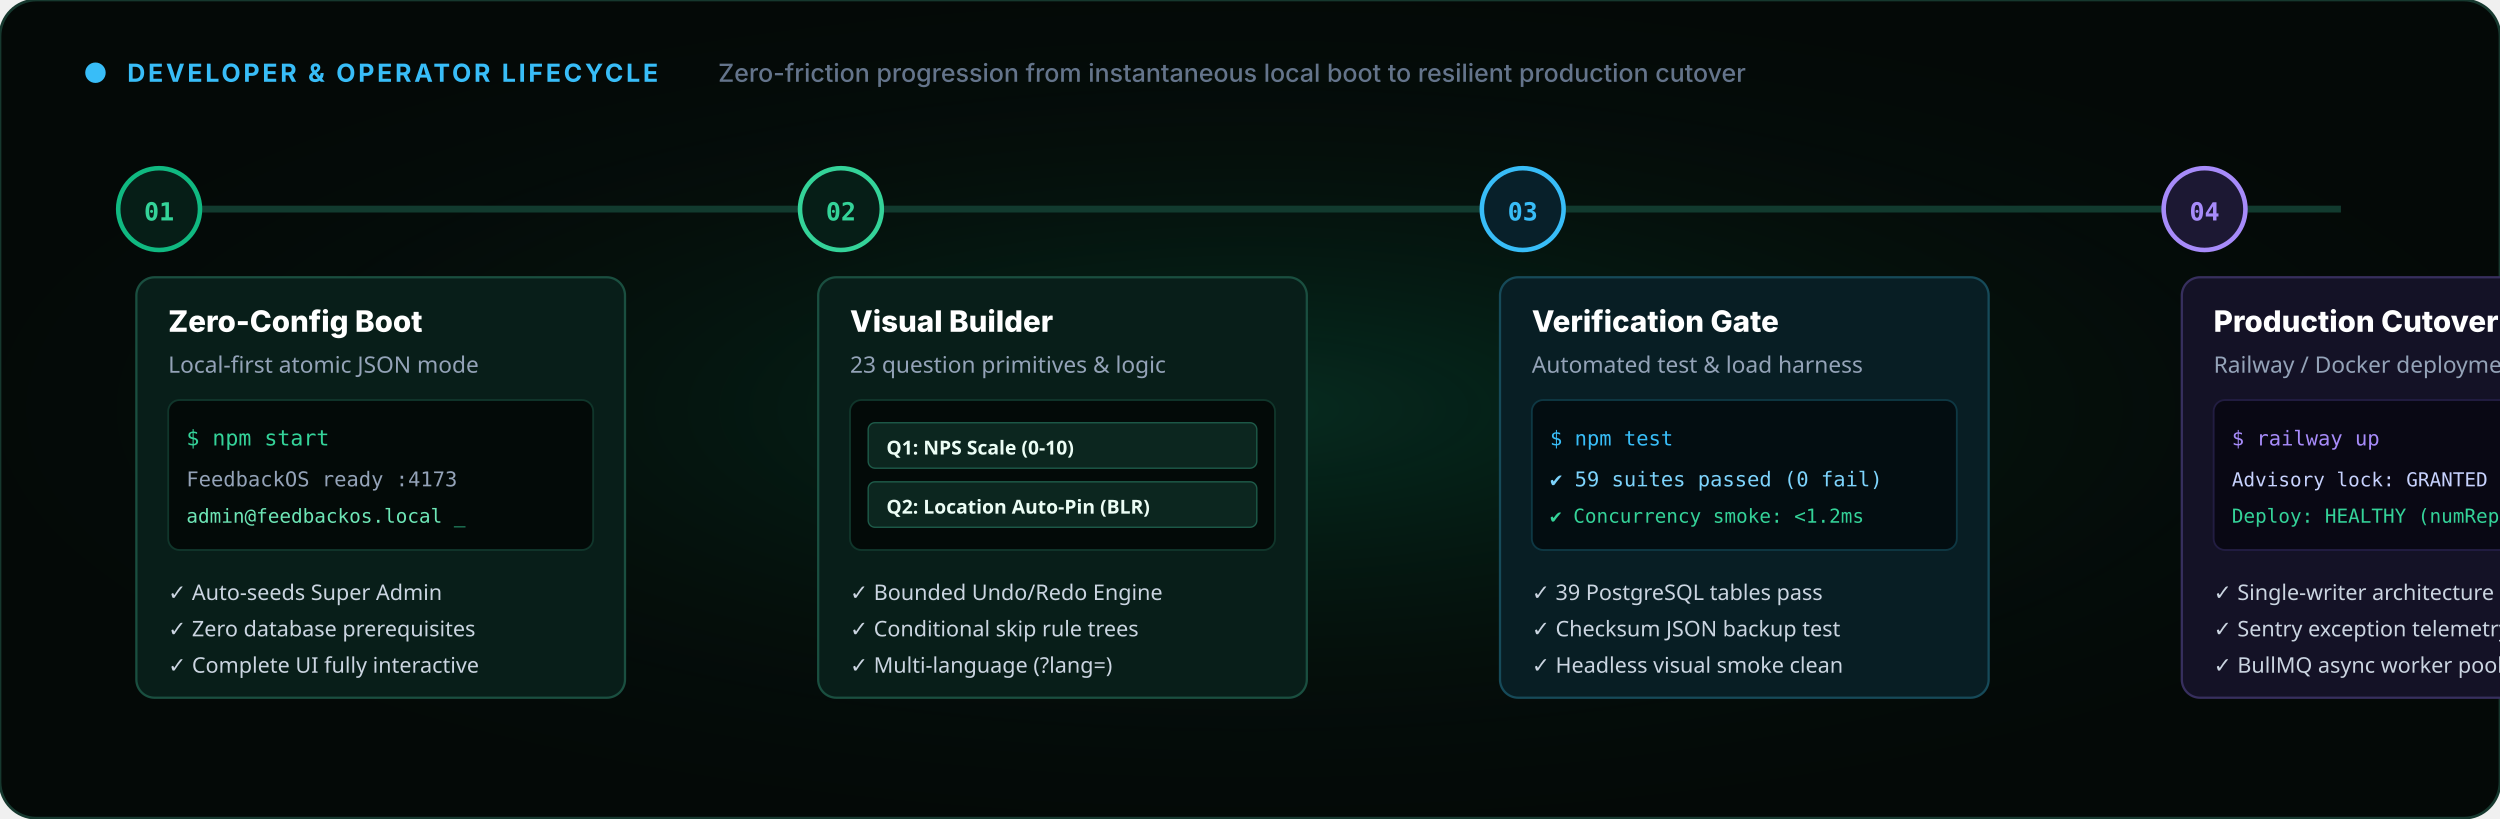
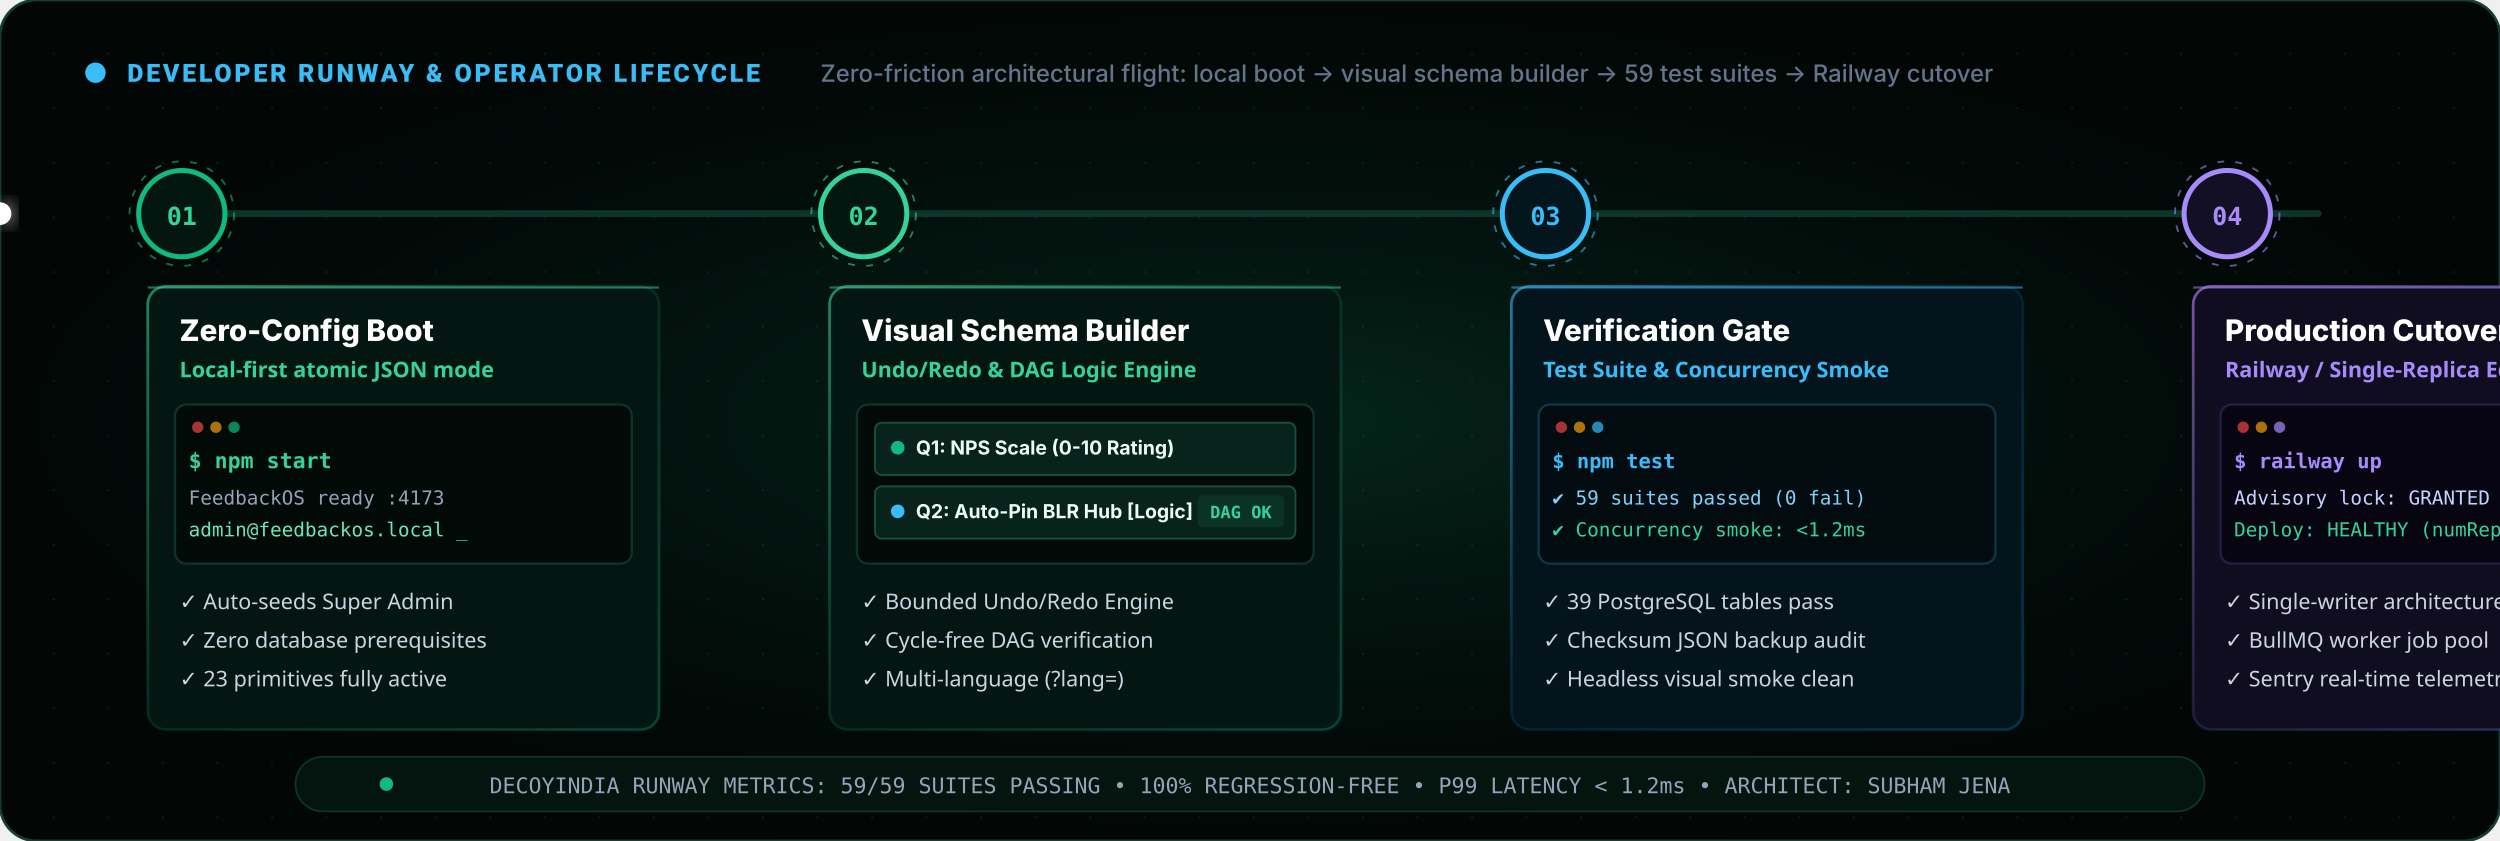
- <svg xmlns="http://www.w3.org/2000/svg" viewBox="0 0 1100 360" width="100%" height="100%" fill="none">
+ <svg xmlns="http://www.w3.org/2000/svg" viewBox="0 0 1100 370" width="100%" height="100%" fill="none">
  <defs>
-     <radialGradient id="tw-glow" cx="50%" cy="50%" r="55%">
-       <stop offset="0%" stop-color="#10B981" stop-opacity="0.2" />
-       <stop offset="100%" stop-color="#040907" stop-opacity="0" />
+     <radialGradient id="tw-glow" cx="50%" cy="50%" r="60%">
+       <stop offset="0%" stop-color="#10B981" stop-opacity="0.18" />
+       <stop offset="50%" stop-color="#059669" stop-opacity="0.06" />
+       <stop offset="100%" stop-color="#020605" stop-opacity="0" />
    </radialGradient>
    <linearGradient id="tw-progress-grad" x1="0%" y1="0%" x2="100%" y2="0%">
      <stop offset="0%" stop-color="#10B981" />
-       <stop offset="35%" stop-color="#34D399" />
-       <stop offset="70%" stop-color="#38BDF8" />
+       <stop offset="30%" stop-color="#34D399" />
+       <stop offset="65%" stop-color="#38BDF8" />
      <stop offset="100%" stop-color="#A78BFA" />
    </linearGradient>
+     <linearGradient id="tw-glass-rim-emerald" x1="0%" y1="0%" x2="100%" y2="100%">
+       <stop offset="0%" stop-color="#34D399" stop-opacity="0.6" />
+       <stop offset="50%" stop-color="#10B981" stop-opacity="0.15" />
+       <stop offset="100%" stop-color="#059669" stop-opacity="0.4" />
+     </linearGradient>
+     <linearGradient id="tw-glass-rim-cyan" x1="0%" y1="0%" x2="100%" y2="100%">
+       <stop offset="0%" stop-color="#38BDF8" stop-opacity="0.6" />
+       <stop offset="50%" stop-color="#0284C7" stop-opacity="0.15" />
+       <stop offset="100%" stop-color="#0369A1" stop-opacity="0.4" />
+     </linearGradient>
+     <linearGradient id="tw-glass-rim-violet" x1="0%" y1="0%" x2="100%" y2="100%">
+       <stop offset="0%" stop-color="#C084FC" stop-opacity="0.6" />
+       <stop offset="50%" stop-color="#818CF8" stop-opacity="0.15" />
+       <stop offset="100%" stop-color="#6366F1" stop-opacity="0.4" />
+     </linearGradient>
+     <filter id="tw-station-glow" x="-30%" y="-30%" width="160%" height="160%">
+       <feGaussianBlur stdDeviation="4" result="blur" />
+       <feMerge>
+         <feMergeNode in="blur" />
+         <feMergeNode in="SourceGraphic" />
+       </feMerge>
+     </filter>
+     <pattern id="tw-grid-dots" width="24" height="24" patternUnits="userSpaceOnUse">
+       <circle cx="24" cy="24" r="0.75" fill="#143E32" fill-opacity="0.6" />
+     </pattern>
    <style>
-       @keyframes progress-travel {
-         0% { stroke-dashoffset: 960; }
+       @keyframes tw-line-travel {
+         0% { stroke-dashoffset: 1000; }
        45% { stroke-dashoffset: 0; }
        90%, 100% { stroke-dashoffset: 0; }
      }
-       @keyframes station-breathe {
-         0%, 100% { transform: scale(1); filter: drop-shadow(0 0 4px rgba(16, 185, 129, 0.3)); }
-         50% { transform: scale(1.08); filter: drop-shadow(0 0 14px rgba(52, 211, 153, 0.85)); }
-       }
-       @keyframes cursor-blink-terminal {
+       @keyframes tw-pulse-ring {
+         0%, 100% { transform: scale(1); filter: drop-shadow(0 0 4px rgba(16, 185, 129, 0.4)); }
+         50% { transform: scale(1.08); filter: drop-shadow(0 0 16px rgba(52, 211, 153, 0.85)); }
+       }
+       @keyframes tw-terminal-cursor {
        0%, 100% { opacity: 0; }
        50% { opacity: 1; }
      }
-       @keyframes checkmark-appear {
-         0%, 40% { opacity: 0.3; }
-         50%, 100% { opacity: 1; }
+       @keyframes tw-check-sparkle {
+         0%, 100% { opacity: 0.6; }
+         50% { opacity: 1; filter: drop-shadow(0 0 6px rgba(52, 211, 153, 0.9)); }
+       }
+       @keyframes tw-particle-flight {
+         0% { cx: 80px; opacity: 0; }
+         5% { opacity: 1; }
+         95% { opacity: 1; }
+         100% { cx: 1020px; opacity: 0; }
      }

-       .stepper-line {
-         stroke-dasharray: 960;
-         animation: progress-travel 6.5s cubic-bezier(0.4, 0, 0.2, 1) infinite;
-       }
-       .milestone-active {
-         animation: station-breathe 4s ease-in-out infinite;
-       }
-       .cursor-blink {
-         animation: cursor-blink-terminal 0.9s steps(2, start) infinite;
-       }
-       .check-fade {
-         animation: checkmark-appear 6.5s ease-in-out infinite;
+       .tw-stepper-beam {
+         stroke-dasharray: 1000;
+         animation: tw-line-travel 6.5s cubic-bezier(0.2, 0.8, 0.3, 1) infinite;
+       }
+       .tw-station-node {
+         animation: tw-pulse-ring 3.8s ease-in-out infinite;
+       }
+       .tw-cursor {
+         animation: tw-terminal-cursor 0.9s steps(2, start) infinite;
+       }
+       .tw-check {
+         animation: tw-check-sparkle 2.5s ease-in-out infinite;
+       }
+       .tw-flying-photon {
+         animation: tw-particle-flight 6.5s cubic-bezier(0.2, 0.8, 0.3, 1) infinite;
      }

      @media (prefers-reduced-motion: reduce) {
-         .stepper-line, .milestone-active, .cursor-blink, .check-fade {
+         .tw-stepper-beam, .tw-station-node, .tw-cursor, .tw-check, .tw-flying-photon {
          animation: none !important;
        }
      }
    </style>
  </defs>
-   <rect width="1100" height="360" rx="16" fill="#040907" />
-   <rect width="1100" height="360" rx="16" fill="url(#tw-glow)" />
-   <rect width="1100" height="360" rx="16" stroke="#16382E" stroke-width="1.2" />
+   <rect width="1100" height="370" rx="16" fill="#020605" />
+   <rect width="1100" height="370" rx="16" fill="url(#tw-grid-dots)" />
+   <rect width="1100" height="370" rx="16" fill="url(#tw-glow)" />
+   <rect width="1100" height="370" rx="16" stroke="#163E32" stroke-width="1.2" />
  <g transform="translate(36, 26)">
    <circle cx="6" cy="6" r="4.5" fill="#38BDF8" />
-     <text x="20" y="10" font-family="-apple-system, BlinkMacSystemFont, sans-serif" font-size="11" font-weight="700" fill="#38BDF8" letter-spacing="1.2">DEVELOPER &amp; OPERATOR LIFECYCLE</text>
-     <text x="280" y="10" font-family="-apple-system, BlinkMacSystemFont, sans-serif" font-size="11" font-weight="500" fill="#64748B">Zero-friction progression from instantaneous local boot to resilient production cutover</text>
-   </g>
-   <line x1="70" y1="92" x2="1030" y2="92" stroke="#123B2F" stroke-width="3" />
-   <line x1="70" y1="92" x2="1030" y2="92" stroke="url(#tw-progress-grad)" stroke-width="3" class="stepper-line" />
-   <g transform="translate(70, 92)">
-     <circle cx="0" cy="0" r="18" fill="#061E17" stroke="#10B981" stroke-width="2" class="milestone-active" />
-     <text x="0" y="5" text-anchor="middle" font-family="ui-monospace, monospace" font-size="11" font-weight="800" fill="#34D399">01</text>
-     <g transform="translate(-10, 30)">
-       <rect width="215" height="185" rx="8" fill="#081E19" stroke="#1A4F40" stroke-width="1" />
+     <text x="20" y="10" font-family="-apple-system, BlinkMacSystemFont, 'Segoe UI', Roboto, sans-serif" font-size="11" font-weight="800" fill="#38BDF8" letter-spacing="1.2">DEVELOPER RUNWAY &amp; OPERATOR LIFECYCLE</text>
+     <text x="325" y="10" font-family="-apple-system, BlinkMacSystemFont, sans-serif" font-size="10.5" font-weight="500" fill="#64748B">Zero-friction architectural flight: local boot → visual schema builder → 59 test suites → Railway cutover</text>
+   </g>
+   <line x1="80" y1="94" x2="1020" y2="94" stroke="#0E3328" stroke-width="3" stroke-linecap="round" />
+   <line x1="80" y1="94" x2="1020" y2="94" stroke="url(#tw-progress-grad)" stroke-width="3.5" stroke-linecap="round" class="tw-stepper-beam" filter="url(#tw-station-glow)" />
+   <circle cy="94" r="5" fill="#FFFFFF" class="tw-flying-photon" filter="url(#tw-station-glow)" />
+   <g transform="translate(80, 94)">
+     <g class="tw-station-node">
+       <circle cx="0" cy="0" r="19" fill="#031610" stroke="#10B981" stroke-width="2.2" />
+       <circle cx="0" cy="0" r="23" stroke="#10B981" stroke-width="0.8" stroke-dasharray="3, 5" opacity="0.6" />
+       <text x="0" y="5" text-anchor="middle" font-family="ui-monospace, monospace" font-size="11" font-weight="800" fill="#34D399">01</text>
+     </g>
+     <g transform="translate(-15, 32)">
+       <rect width="225" height="195" rx="8" fill="#041611" stroke="url(#tw-glass-rim-emerald)" stroke-width="1.2" />
+       <rect x="0" y="0" width="225" height="1" fill="#34D399" fill-opacity="0.5" />
      <text x="14" y="24" font-family="-apple-system, BlinkMacSystemFont, sans-serif" font-size="13" font-weight="800" fill="#FFFFFF">Zero-Config Boot</text>
-       <text x="14" y="42" font-family="sans-serif" font-size="10" fill="#94A3B8">Local-first atomic JSON mode</text>
-       <rect x="14" y="54" width="187" height="66" rx="5" fill="#030A08" stroke="#10362B" stroke-width="0.8" />
-       <text x="22" y="74" font-family="ui-monospace, monospace" font-size="9.5" fill="#34D399">$ npm start</text>
-       <text x="22" y="92" font-family="ui-monospace, monospace" font-size="9" fill="#94A3B8">FeedbackOS ready :4173</text>
-       <text x="22" y="108" font-family="ui-monospace, monospace" font-size="8.5" fill="#6EE7B7">admin@feedbackos.local <tspan fill="#34D399" class="cursor-blink">_</tspan>
+       <text x="14" y="40" font-family="sans-serif" font-size="9.5" font-weight="600" fill="#34D399">Local-first atomic JSON mode</text>
+       <rect x="12" y="52" width="201" height="70" rx="5" fill="#010A07" stroke="#0E3328" stroke-width="1" />
+       <circle cx="22" cy="62" r="2.5" fill="#EF4444" opacity="0.7" />
+       <circle cx="30" cy="62" r="2.5" fill="#F59E0B" opacity="0.7" />
+       <circle cx="38" cy="62" r="2.5" fill="#10B981" opacity="0.7" />
+       <text x="18" y="80" font-family="ui-monospace, monospace" font-size="9.5" font-weight="700" fill="#34D399">$ npm start</text>
+       <text x="18" y="96" font-family="ui-monospace, monospace" font-size="8.5" fill="#94A3B8">FeedbackOS ready :4173</text>
+       <text x="18" y="110" font-family="ui-monospace, monospace" font-size="8.5" fill="#6EE7B7">admin@feedbackos.local <tspan fill="#34D399" class="tw-cursor">_</tspan>
      </text>
      <text x="14" y="142" font-family="sans-serif" font-size="9.5" fill="#CBD5E1">✓ Auto-seeds Super Admin</text>
-       <text x="14" y="158" font-family="sans-serif" font-size="9.5" fill="#CBD5E1">✓ Zero database prerequisites</text>
-       <text x="14" y="174" font-family="sans-serif" font-size="9.5" fill="#CBD5E1">✓ Complete UI fully interactive</text>
-     </g>
-   </g>
-   <g transform="translate(370, 92)">
-     <circle cx="0" cy="0" r="18" fill="#061E17" stroke="#34D399" stroke-width="2" class="milestone-active" />
-     <text x="0" y="5" text-anchor="middle" font-family="ui-monospace, monospace" font-size="11" font-weight="800" fill="#34D399">02</text>
-     <g transform="translate(-10, 30)">
-       <rect width="215" height="185" rx="8" fill="#081E19" stroke="#1A4F40" stroke-width="1" />
-       <text x="14" y="24" font-family="-apple-system, BlinkMacSystemFont, sans-serif" font-size="13" font-weight="800" fill="#FFFFFF">Visual Builder</text>
-       <text x="14" y="42" font-family="sans-serif" font-size="10" fill="#94A3B8">23 question primitives &amp; logic</text>
-       <g transform="translate(14, 54)">
-         <rect width="187" height="66" rx="5" fill="#030A08" stroke="#10362B" stroke-width="0.8" />
-         <rect x="8" y="10" width="171" height="20" rx="3" fill="#0C261F" stroke="#1E5C4A" stroke-width="0.6" />
-         <text x="16" y="24" font-family="sans-serif" font-size="8.5" font-weight="600" fill="#ECFDF5">Q1: NPS Scale (0-10)</text>
-         <rect x="8" y="36" width="171" height="20" rx="3" fill="#0C261F" stroke="#1E5C4A" stroke-width="0.6" />
-         <text x="16" y="50" font-family="sans-serif" font-size="8.5" font-weight="600" fill="#ECFDF5">Q2: Location Auto-Pin (BLR)</text>
+       <text x="14" y="159" font-family="sans-serif" font-size="9.5" fill="#CBD5E1">✓ Zero database prerequisites</text>
+       <text x="14" y="176" font-family="sans-serif" font-size="9.5" fill="#CBD5E1">✓ 23 primitives fully active</text>
+     </g>
+   </g>
+   <g transform="translate(380, 94)">
+     <g class="tw-station-node">
+       <circle cx="0" cy="0" r="19" fill="#031610" stroke="#34D399" stroke-width="2.2" />
+       <circle cx="0" cy="0" r="23" stroke="#34D399" stroke-width="0.8" stroke-dasharray="3, 5" opacity="0.6" />
+       <text x="0" y="5" text-anchor="middle" font-family="ui-monospace, monospace" font-size="11" font-weight="800" fill="#34D399">02</text>
+     </g>
+     <g transform="translate(-15, 32)">
+       <rect width="225" height="195" rx="8" fill="#041611" stroke="url(#tw-glass-rim-emerald)" stroke-width="1.2" />
+       <rect x="0" y="0" width="225" height="1" fill="#34D399" fill-opacity="0.5" />
+       <text x="14" y="24" font-family="-apple-system, BlinkMacSystemFont, sans-serif" font-size="13" font-weight="800" fill="#FFFFFF">Visual Schema Builder</text>
+       <text x="14" y="40" font-family="sans-serif" font-size="9.5" font-weight="600" fill="#34D399">Undo/Redo &amp; DAG Logic Engine</text>
+       <g transform="translate(12, 52)">
+         <rect width="201" height="70" rx="5" fill="#010A07" stroke="#0E3328" stroke-width="1" />
+         <rect x="8" y="8" width="185" height="23" rx="3" fill="#08231B" stroke="#16513F" stroke-width="0.8" />
+         <circle cx="18" cy="19" r="3" fill="#10B981" />
+         <text x="26" y="22" font-family="-apple-system, BlinkMacSystemFont, sans-serif" font-size="8.5" font-weight="700" fill="#ECFDF5">Q1: NPS Scale (0-10 Rating)</text>
+         <rect x="8" y="36" width="185" height="23" rx="3" fill="#08231B" stroke="#16513F" stroke-width="0.8" />
+         <circle cx="18" cy="47" r="3" fill="#38BDF8" />
+         <text x="26" y="50" font-family="-apple-system, BlinkMacSystemFont, sans-serif" font-size="8.5" font-weight="700" fill="#ECFDF5">Q2: Auto-Pin BLR Hub [Logic]</text>
+         <rect x="150" y="40" width="38" height="14" rx="2" fill="#0A3325" />
+         <text x="169" y="50" text-anchor="middle" font-family="ui-monospace, monospace" font-size="7.5" font-weight="700" fill="#34D399">DAG OK</text>
      </g>
      <text x="14" y="142" font-family="sans-serif" font-size="9.5" fill="#CBD5E1">✓ Bounded Undo/Redo Engine</text>
-       <text x="14" y="158" font-family="sans-serif" font-size="9.5" fill="#CBD5E1">✓ Conditional skip rule trees</text>
-       <text x="14" y="174" font-family="sans-serif" font-size="9.5" fill="#CBD5E1">✓ Multi-language (?lang=)</text>
-     </g>
-   </g>
-   <g transform="translate(670, 92)">
-     <circle cx="0" cy="0" r="18" fill="#08202A" stroke="#38BDF8" stroke-width="2" class="milestone-active" />
-     <text x="0" y="5" text-anchor="middle" font-family="ui-monospace, monospace" font-size="11" font-weight="800" fill="#38BDF8">03</text>
-     <g transform="translate(-10, 30)">
-       <rect width="215" height="185" rx="8" fill="#081E24" stroke="#164A59" stroke-width="1" />
+       <text x="14" y="159" font-family="sans-serif" font-size="9.5" fill="#CBD5E1">✓ Cycle-free DAG verification</text>
+       <text x="14" y="176" font-family="sans-serif" font-size="9.5" fill="#CBD5E1">✓ Multi-language (?lang=)</text>
+     </g>
+   </g>
+   <g transform="translate(680, 94)">
+     <g class="tw-station-node">
+       <circle cx="0" cy="0" r="19" fill="#03151D" stroke="#38BDF8" stroke-width="2.2" />
+       <circle cx="0" cy="0" r="23" stroke="#38BDF8" stroke-width="0.8" stroke-dasharray="3, 5" opacity="0.6" />
+       <text x="0" y="5" text-anchor="middle" font-family="ui-monospace, monospace" font-size="11" font-weight="800" fill="#38BDF8">03</text>
+     </g>
+     <g transform="translate(-15, 32)">
+       <rect width="225" height="195" rx="8" fill="#03141C" stroke="url(#tw-glass-rim-cyan)" stroke-width="1.2" />
+       <rect x="0" y="0" width="225" height="1" fill="#38BDF8" fill-opacity="0.5" />
      <text x="14" y="24" font-family="-apple-system, BlinkMacSystemFont, sans-serif" font-size="13" font-weight="800" fill="#FFFFFF">Verification Gate</text>
-       <text x="14" y="42" font-family="sans-serif" font-size="10" fill="#94A3B8">Automated test &amp; load harness</text>
-       <rect x="14" y="54" width="187" height="66" rx="5" fill="#030D11" stroke="#0E3844" stroke-width="0.8" />
-       <text x="22" y="74" font-family="ui-monospace, monospace" font-size="9" fill="#38BDF8">$ npm test</text>
-       <text x="22" y="92" font-family="ui-monospace, monospace" font-size="9" fill="#7DD3FC">✔ 59 suites passed (0 fail)</text>
-       <text x="22" y="108" font-family="ui-monospace, monospace" font-size="8.5" fill="#34D399" class="check-fade">✔ Concurrency smoke: &lt;1.2ms</text>
+       <text x="14" y="40" font-family="sans-serif" font-size="9.5" font-weight="600" fill="#38BDF8">Test Suite &amp; Concurrency Smoke</text>
+       <rect x="12" y="52" width="201" height="70" rx="5" fill="#010B10" stroke="#0E3847" stroke-width="1" />
+       <circle cx="22" cy="62" r="2.5" fill="#EF4444" opacity="0.7" />
+       <circle cx="30" cy="62" r="2.5" fill="#F59E0B" opacity="0.7" />
+       <circle cx="38" cy="62" r="2.5" fill="#38BDF8" opacity="0.7" />
+       <text x="18" y="80" font-family="ui-monospace, monospace" font-size="9" font-weight="700" fill="#38BDF8">$ npm test</text>
+       <text x="18" y="96" font-family="ui-monospace, monospace" font-size="8.5" fill="#7DD3FC" class="tw-check">✔ 59 suites passed (0 fail)</text>
+       <text x="18" y="110" font-family="ui-monospace, monospace" font-size="8.5" fill="#34D399" class="tw-check">✔ Concurrency smoke: &lt;1.2ms</text>
      <text x="14" y="142" font-family="sans-serif" font-size="9.5" fill="#CBD5E1">✓ 39 PostgreSQL tables pass</text>
-       <text x="14" y="158" font-family="sans-serif" font-size="9.5" fill="#CBD5E1">✓ Checksum JSON backup test</text>
-       <text x="14" y="174" font-family="sans-serif" font-size="9.5" fill="#CBD5E1">✓ Headless visual smoke clean</text>
-     </g>
-   </g>
-   <g transform="translate(970, 92)">
-     <circle cx="0" cy="0" r="18" fill="#1C1833" stroke="#A78BFA" stroke-width="2" class="milestone-active" />
-     <text x="0" y="5" text-anchor="middle" font-family="ui-monospace, monospace" font-size="11" font-weight="800" fill="#A78BFA">04</text>
-     <g transform="translate(-10, 30)">
-       <rect width="215" height="185" rx="8" fill="#141226" stroke="#372F5E" stroke-width="1" />
+       <text x="14" y="159" font-family="sans-serif" font-size="9.5" fill="#CBD5E1">✓ Checksum JSON backup audit</text>
+       <text x="14" y="176" font-family="sans-serif" font-size="9.5" fill="#CBD5E1">✓ Headless visual smoke clean</text>
+     </g>
+   </g>
+   <g transform="translate(980, 94)">
+     <g class="tw-station-node">
+       <circle cx="0" cy="0" r="19" fill="#130F24" stroke="#A78BFA" stroke-width="2.2" />
+       <circle cx="0" cy="0" r="23" stroke="#A78BFA" stroke-width="0.8" stroke-dasharray="3, 5" opacity="0.6" />
+       <text x="0" y="5" text-anchor="middle" font-family="ui-monospace, monospace" font-size="11" font-weight="800" fill="#A78BFA">04</text>
+     </g>
+     <g transform="translate(-15, 32)">
+       <rect width="225" height="195" rx="8" fill="#100D20" stroke="url(#tw-glass-rim-violet)" stroke-width="1.2" />
+       <rect x="0" y="0" width="225" height="1" fill="#A78BFA" fill-opacity="0.5" />
      <text x="14" y="24" font-family="-apple-system, BlinkMacSystemFont, sans-serif" font-size="13" font-weight="800" fill="#FFFFFF">Production Cutover</text>
-       <text x="14" y="42" font-family="sans-serif" font-size="10" fill="#94A3B8">Railway / Docker deployment</text>
-       <rect x="14" y="54" width="187" height="66" rx="5" fill="#090814" stroke="#221D42" stroke-width="0.8" />
-       <text x="22" y="74" font-family="ui-monospace, monospace" font-size="9" fill="#A78BFA">$ railway up</text>
-       <text x="22" y="92" font-family="ui-monospace, monospace" font-size="8.5" fill="#C7D2FE">Advisory lock: GRANTED</text>
-       <text x="22" y="108" font-family="ui-monospace, monospace" font-size="8.5" fill="#34D399">Deploy: HEALTHY (numRep: 1)</text>
+       <text x="14" y="40" font-family="sans-serif" font-size="9.5" font-weight="600" fill="#A78BFA">Railway / Single-Replica Edge</text>
+       <rect x="12" y="52" width="201" height="70" rx="5" fill="#070512" stroke="#261E47" stroke-width="1" />
+       <circle cx="22" cy="62" r="2.5" fill="#EF4444" opacity="0.7" />
+       <circle cx="30" cy="62" r="2.5" fill="#F59E0B" opacity="0.7" />
+       <circle cx="38" cy="62" r="2.5" fill="#A78BFA" opacity="0.7" />
+       <text x="18" y="80" font-family="ui-monospace, monospace" font-size="9" font-weight="700" fill="#A78BFA">$ railway up</text>
+       <text x="18" y="96" font-family="ui-monospace, monospace" font-size="8.5" fill="#C7D2FE">Advisory lock: GRANTED (0x464F)</text>
+       <text x="18" y="110" font-family="ui-monospace, monospace" font-size="8.5" fill="#34D399">Deploy: HEALTHY (numRep: 1)</text>
      <text x="14" y="142" font-family="sans-serif" font-size="9.5" fill="#CBD5E1">✓ Single-writer architecture</text>
-       <text x="14" y="158" font-family="sans-serif" font-size="9.5" fill="#CBD5E1">✓ Sentry exception telemetry</text>
-       <text x="14" y="174" font-family="sans-serif" font-size="9.5" fill="#CBD5E1">✓ BullMQ async worker pool</text>
-     </g>
+       <text x="14" y="159" font-family="sans-serif" font-size="9.5" fill="#CBD5E1">✓ BullMQ worker job pool</text>
+       <text x="14" y="176" font-family="sans-serif" font-size="9.5" fill="#CBD5E1">✓ Sentry real-time telemetry</text>
+     </g>
+   </g>
+   <g transform="translate(550, 345)" text-anchor="middle">
+     <rect x="-420" y="-12" width="840" height="24" rx="12" fill="#04140F" stroke="#0E3328" stroke-width="0.8" />
+     <circle cx="-380" cy="0" r="3" fill="#10B981" />
+     <text x="0" y="4" font-family="ui-monospace, monospace" font-size="9.5" fill="#94A3B8">
+       DECOYINDIA RUNWAY METRICS: 59/59 SUITES PASSING • 100% REGRESSION-FREE • P99 LATENCY &lt; 1.2ms • ARCHITECT: SUBHAM JENA
+     </text>
  </g>
</svg>
